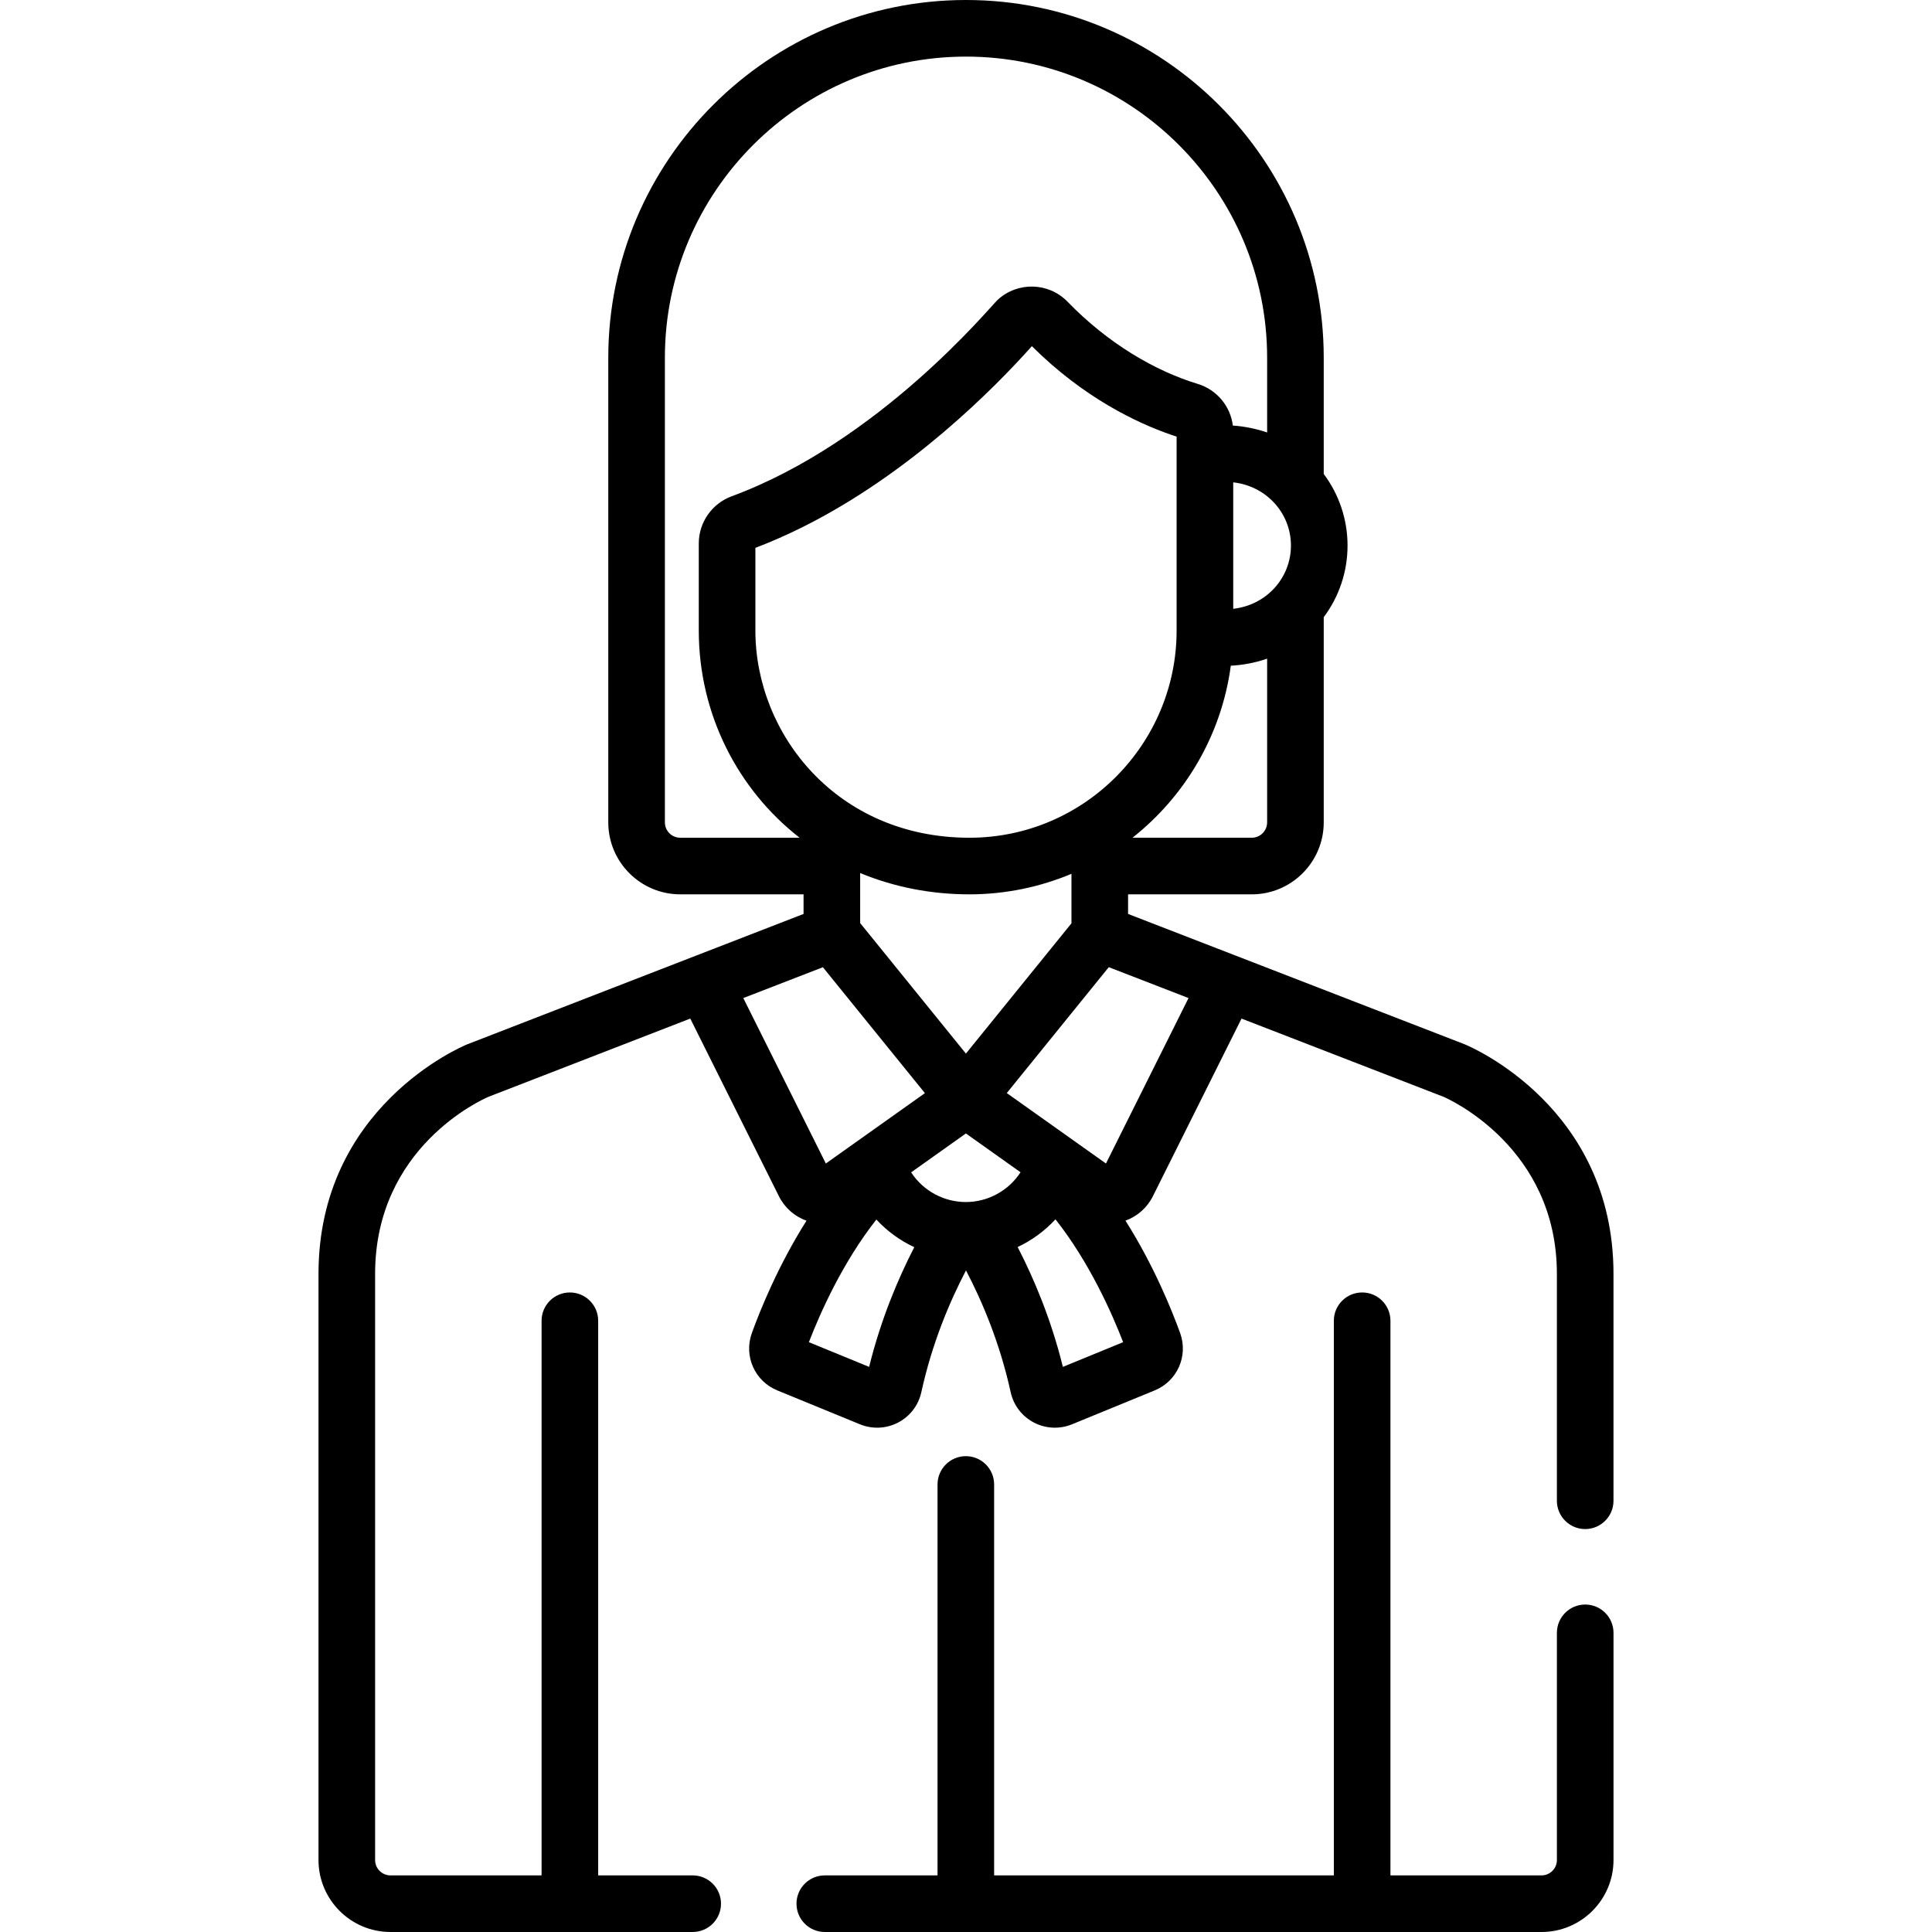
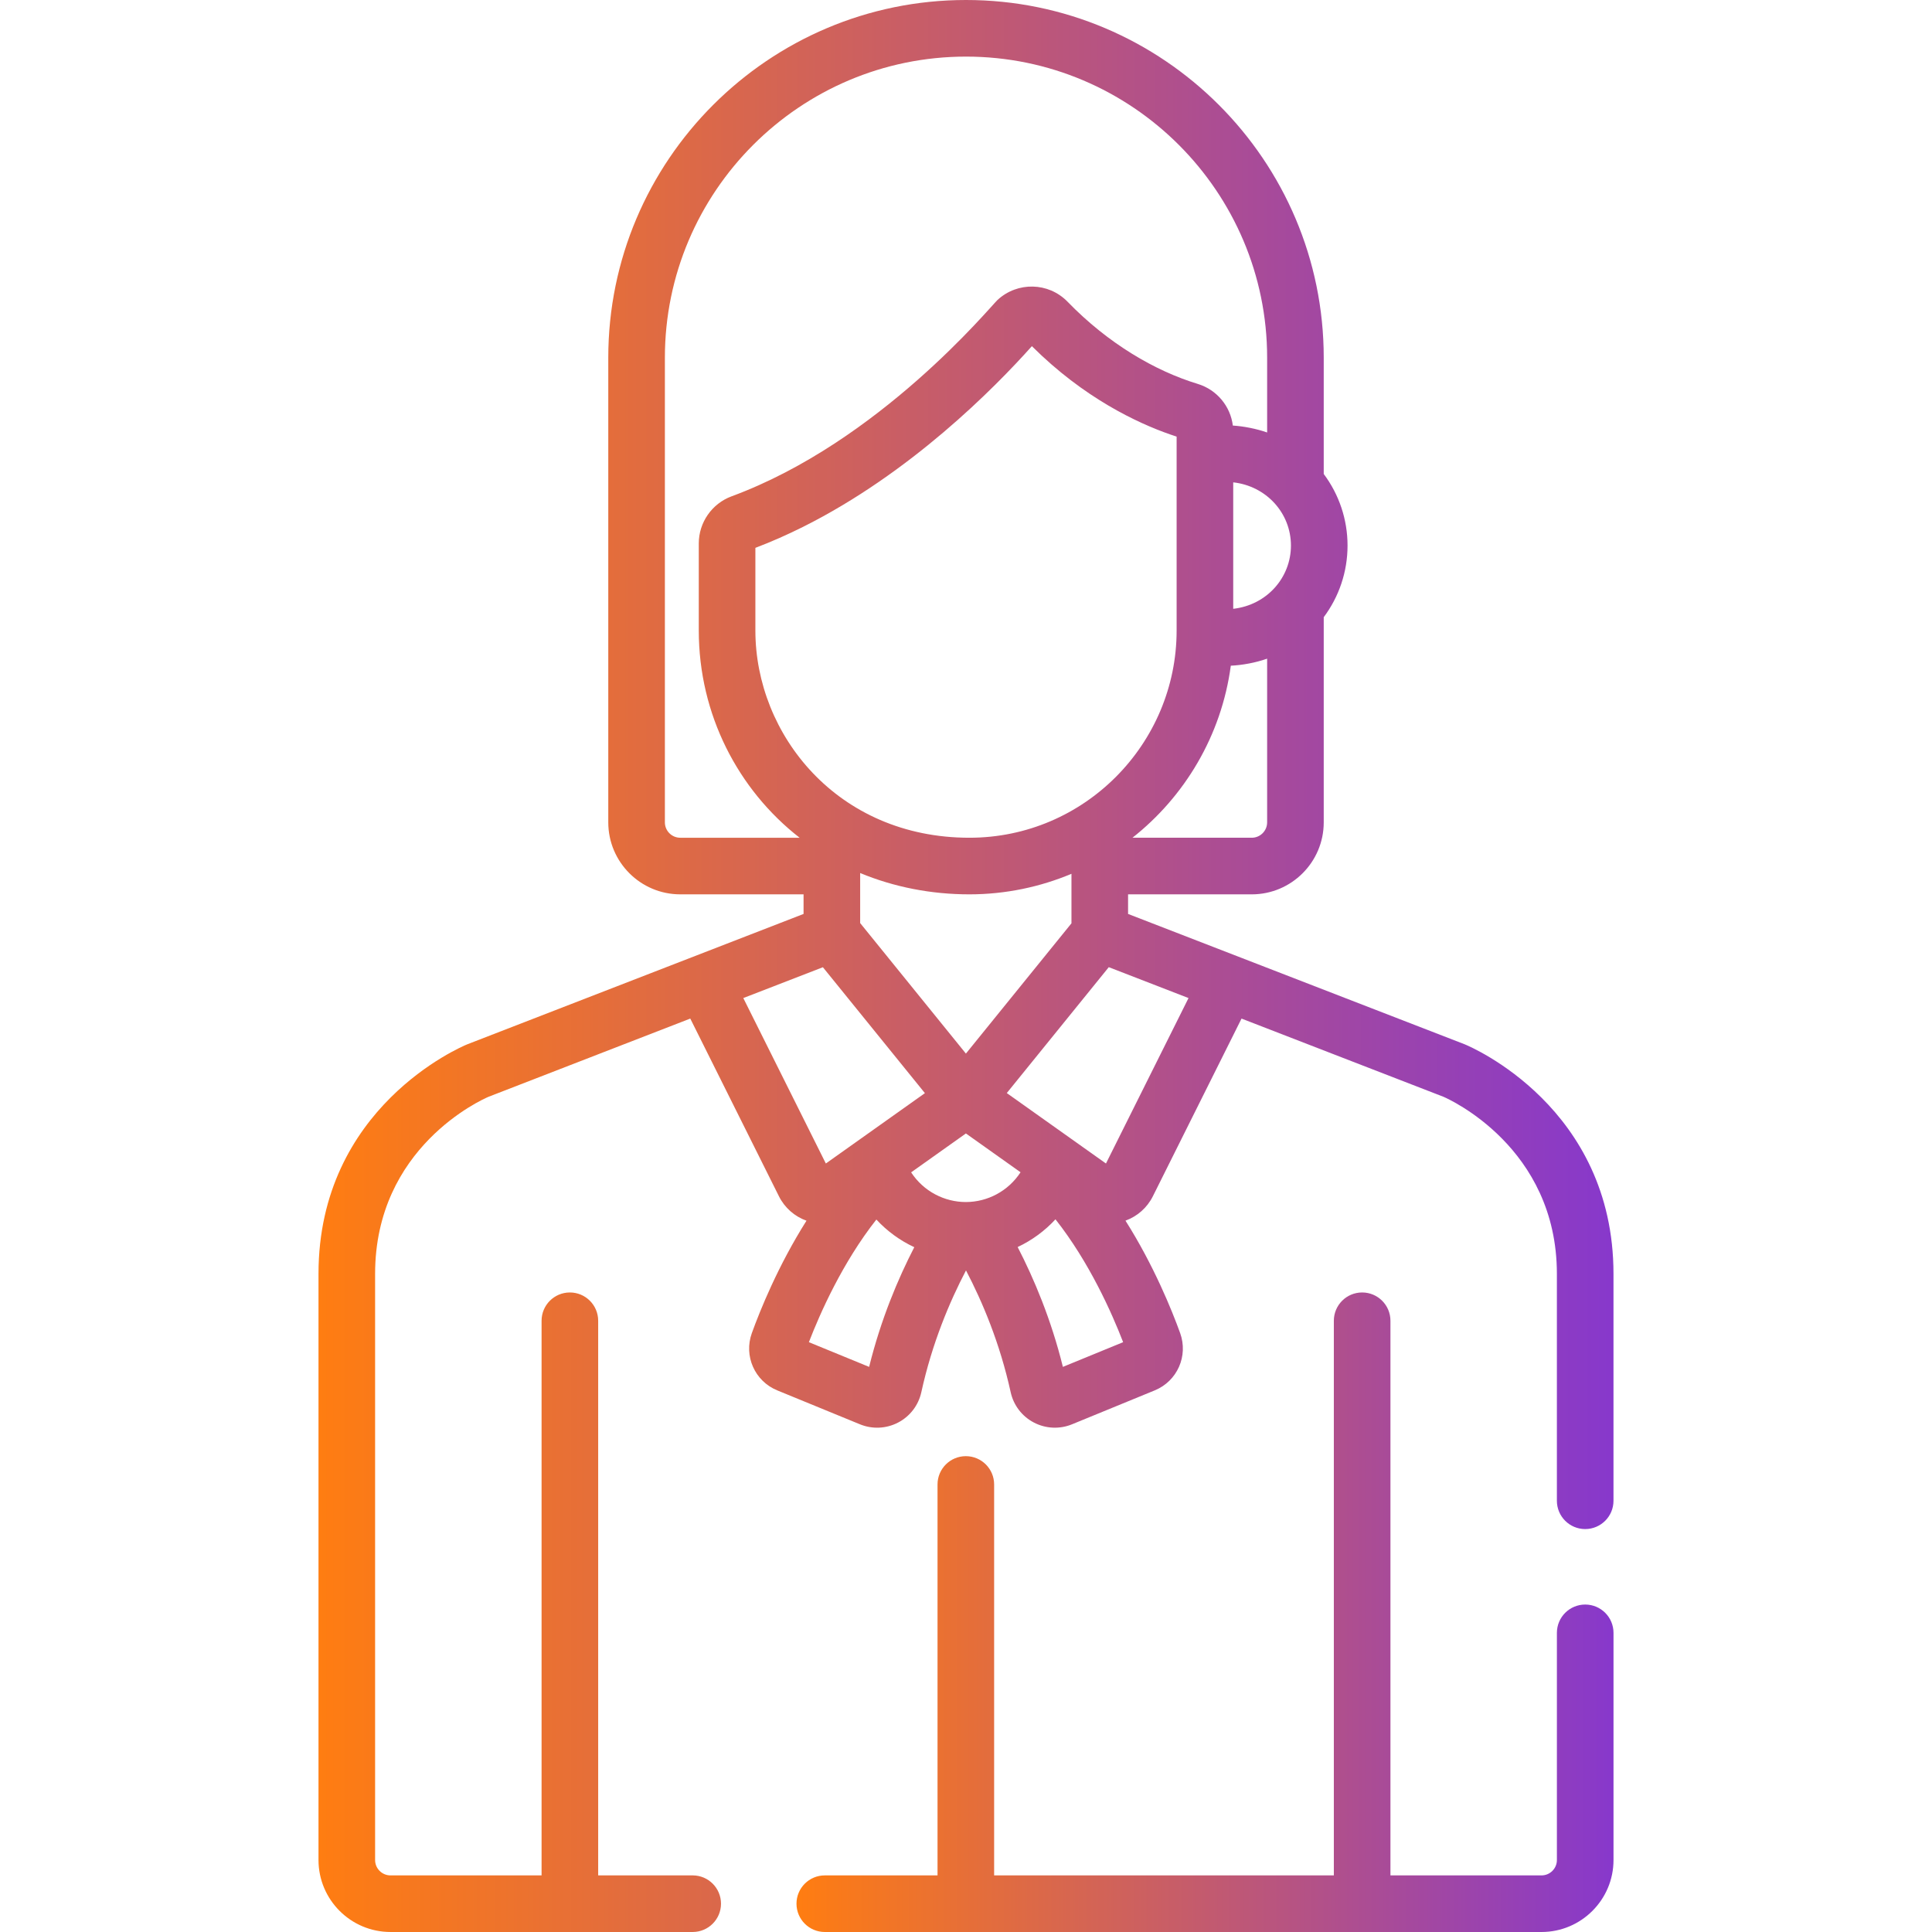
<svg xmlns="http://www.w3.org/2000/svg" version="1.1" id="Capa_1" x="0px" y="0px" viewBox="0 0 512 512" style="enable-background:new 0 0 512 512;" xml:space="preserve">
-   <g>
+   <defs>
+     <linearGradient id="grad1" x1="0%" y1="0%" x2="100%" y2="0%">
+       <stop offset="0%" style="stop-color:#ff7d11;stop-opacity:1" />
+       <stop offset="100%" style="stop-color:#8738cc;stop-opacity:1" />
+     </linearGradient>
+   </defs>
+   <g fill="url(#grad1)">
    <g>
      <path d="M420.094,425.22c-4.143,0-7.5,3.358-7.5,7.5v60.205c0,2.246-1.827,4.074-4.073,4.074h-40.039V350.016    c0-4.142-3.357-7.5-7.5-7.5s-7.5,3.358-7.5,7.5v146.983h-90.027V393.398c0-4.142-3.357-7.5-7.5-7.5s-7.5,3.358-7.5,7.5v103.601    h-29.877c-4.142,0-7.5,3.358-7.5,7.5c0,4.142,3.358,7.5,7.5,7.5h189.945c10.518,0,19.074-8.558,19.074-19.075V432.72    C427.595,428.578,424.237,425.22,420.094,425.22z" />
    </g>
  </g>
-   <g>
+   <g fill="url(#grad1)">
    <g>
      <path d="M388.212,276.775c-0.047-0.02-0.095-0.039-0.143-0.057l-89.119-34.514v-5.192h32.779c10.518,0,19.074-8.558,19.074-19.075    v-54.379c4.06-5.421,6.309-12.041,6.309-18.975c0-6.933-2.249-13.553-6.309-18.973V94.802C350.803,42.528,308.275,0,256,0    C203.727,0,161.2,42.528,161.2,94.802v123.133c0,10.519,8.557,19.075,19.075,19.075h32.677v5.195l-89.023,34.512    c-0.047,0.018-0.094,0.037-0.141,0.056c-1.608,0.661-39.382,16.698-39.382,60.813v155.337c0,10.518,8.558,19.075,19.075,19.075    h80.092c4.142,0,7.5-3.358,7.5-7.5c0-4.142-3.358-7.5-7.5-7.5h-25.05V350.016c0-4.142-3.358-7.5-7.5-7.5    c-4.142,0-7.5,3.358-7.5,7.5v146.983H103.48c-2.246,0-4.074-1.828-4.074-4.074V337.587c0-33.54,28.299-46.175,30.041-46.92    l53.483-20.734l23.496,47.091c0,0,0,0,0,0.001c1.516,3.039,4.137,5.342,7.301,6.475c-7.545,11.932-12.322,23.815-14.477,29.775    c-2.194,6.069,0.762,12.743,6.73,15.191l21.913,8.987c3.242,1.33,6.938,1.2,10.134-0.474c3.139-1.646,5.375-4.571,6.133-8.028    c2.86-13.032,7.525-24.041,11.839-32.276c4.315,8.237,8.981,19.246,11.839,32.273c0.758,3.457,2.992,6.383,6.132,8.029    c3.155,1.654,6.852,1.822,10.135,0.475l21.916-8.988c5.967-2.449,8.922-9.122,6.728-15.192    c-2.158-5.965-6.936-17.854-14.485-29.787c3.144-1.138,5.747-3.436,7.257-6.46l0.001-0.001l23.496-47.089l53.534,20.732    c1.339,0.576,30.039,13.373,30.039,46.92v60.131c0,4.142,3.357,7.5,7.5,7.5s7.5-3.358,7.5-7.5v-60.131    C427.595,293.473,389.821,277.436,388.212,276.775z M335.802,217.936c0,2.247-1.827,4.074-4.073,4.074h-31.616    c13.769-10.854,23.573-26.991,26.064-45.594c3.072-0.144,6.575-0.786,9.626-1.864V217.936z M342.112,144.581    c0,8.475-6.364,15.751-15.295,16.759v-33.513C335.578,128.799,342.112,135.961,342.112,144.581z M180.275,222.01    c-2.247,0-4.074-1.828-4.074-4.074V94.802c0-44.003,35.798-79.801,79.8-79.801c44.004,0,79.803,35.798,79.803,79.801v19.81    c-2.806-0.988-6.253-1.659-9.089-1.835c-0.628-5.08-4.191-9.485-9.321-11.044c-0.001,0-0.001,0-0.001,0    c-11.302-3.434-23.743-10.7-34.462-21.755c-5.071-5.228-13.306-5.357-18.565-0.5c-1.918,1.77-31.285,37.58-70.497,52.057    c-5.194,1.919-8.685,6.928-8.685,12.466v23.096c0,22.238,10.408,42.204,26.723,54.913H180.275z M200.184,167.097v-21.909    c4.304-1.636,8.5-3.499,12.569-5.531c28.481-14.227,50.746-36.764,60.707-47.92c13.793,13.746,27.952,20.367,36.684,23.407    c0.582,0.203,1.14,0.389,1.672,0.561v5.009v46.383c0,29.976-24.381,54.913-54.913,54.913    C221.84,222.01,200.184,194.568,200.184,167.097z M283.949,231.564v13.122l-27.974,34.529l-28.023-34.59v-13.263    c8.974,3.722,18.799,5.649,28.95,5.649C266.496,237.011,275.723,235.029,283.949,231.564z M196.981,264.495l21.095-8.169    l27.035,33.369l-0.263,0.187c-4.115,2.922-23.002,16.337-25.99,18.459L196.981,264.495z M230.327,362.238l-15.964-6.546    c2.961-7.673,8.91-21.11,17.884-32.501c2.844,3.07,6.257,5.56,10.048,7.328C237.997,338.85,233.444,349.622,230.327,362.238z     M255.951,318.552c-5.627,0-11.181-2.8-14.491-7.865l14.515-10.309c11.841,8.408,8.722,6.193,14.482,10.285    C267.19,315.68,261.67,318.552,255.951,318.552z M281.677,362.237c-3.122-12.634-7.685-23.42-11.989-31.759    c3.781-1.777,7.187-4.274,10.022-7.348c8.997,11.4,14.963,24.872,17.931,32.561L281.677,362.237z M293.093,308.341    c-5.44-3.864-20.939-14.872-26.284-18.668l27.028-33.362l21.133,8.185L293.093,308.341z" />
    </g>
  </g>
  <g>
</g>
  <g>
</g>
  <g>
</g>
  <g>
</g>
  <g>
</g>
  <g>
</g>
  <g>
</g>
  <g>
</g>
  <g>
</g>
  <g>
</g>
  <g>
</g>
  <g>
</g>
  <g>
</g>
  <g>
</g>
  <g>
</g>
</svg>
